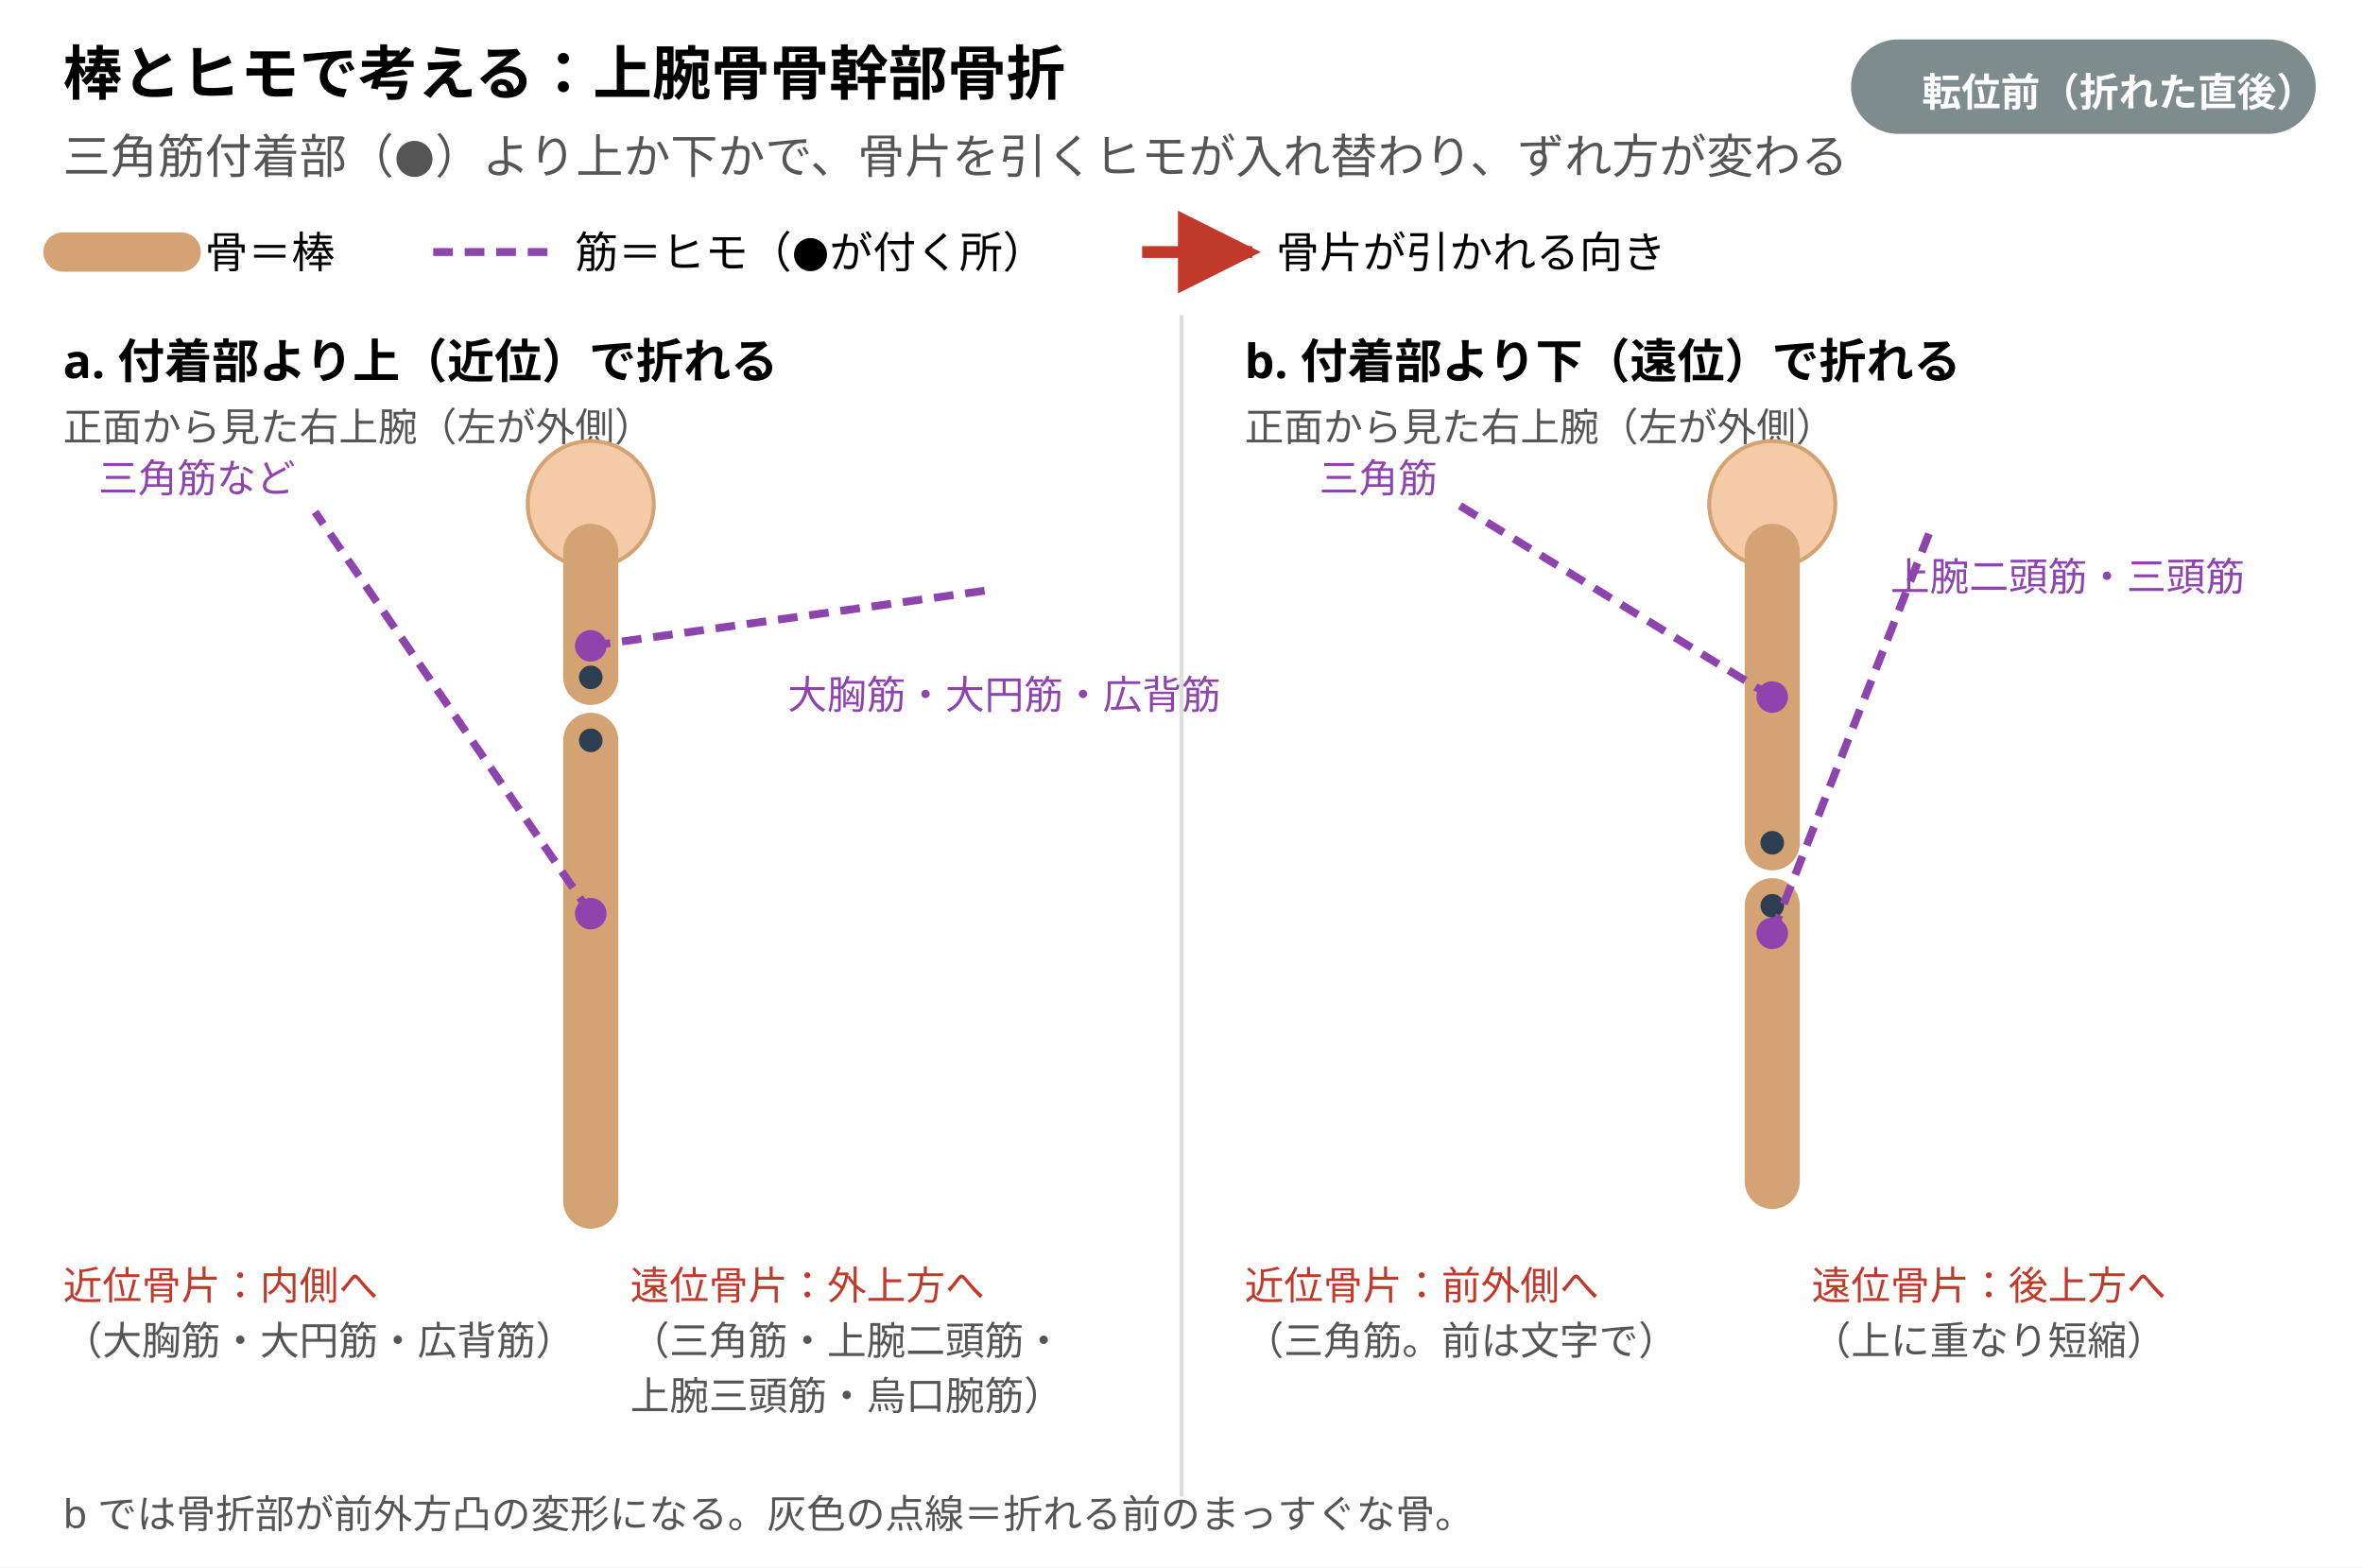
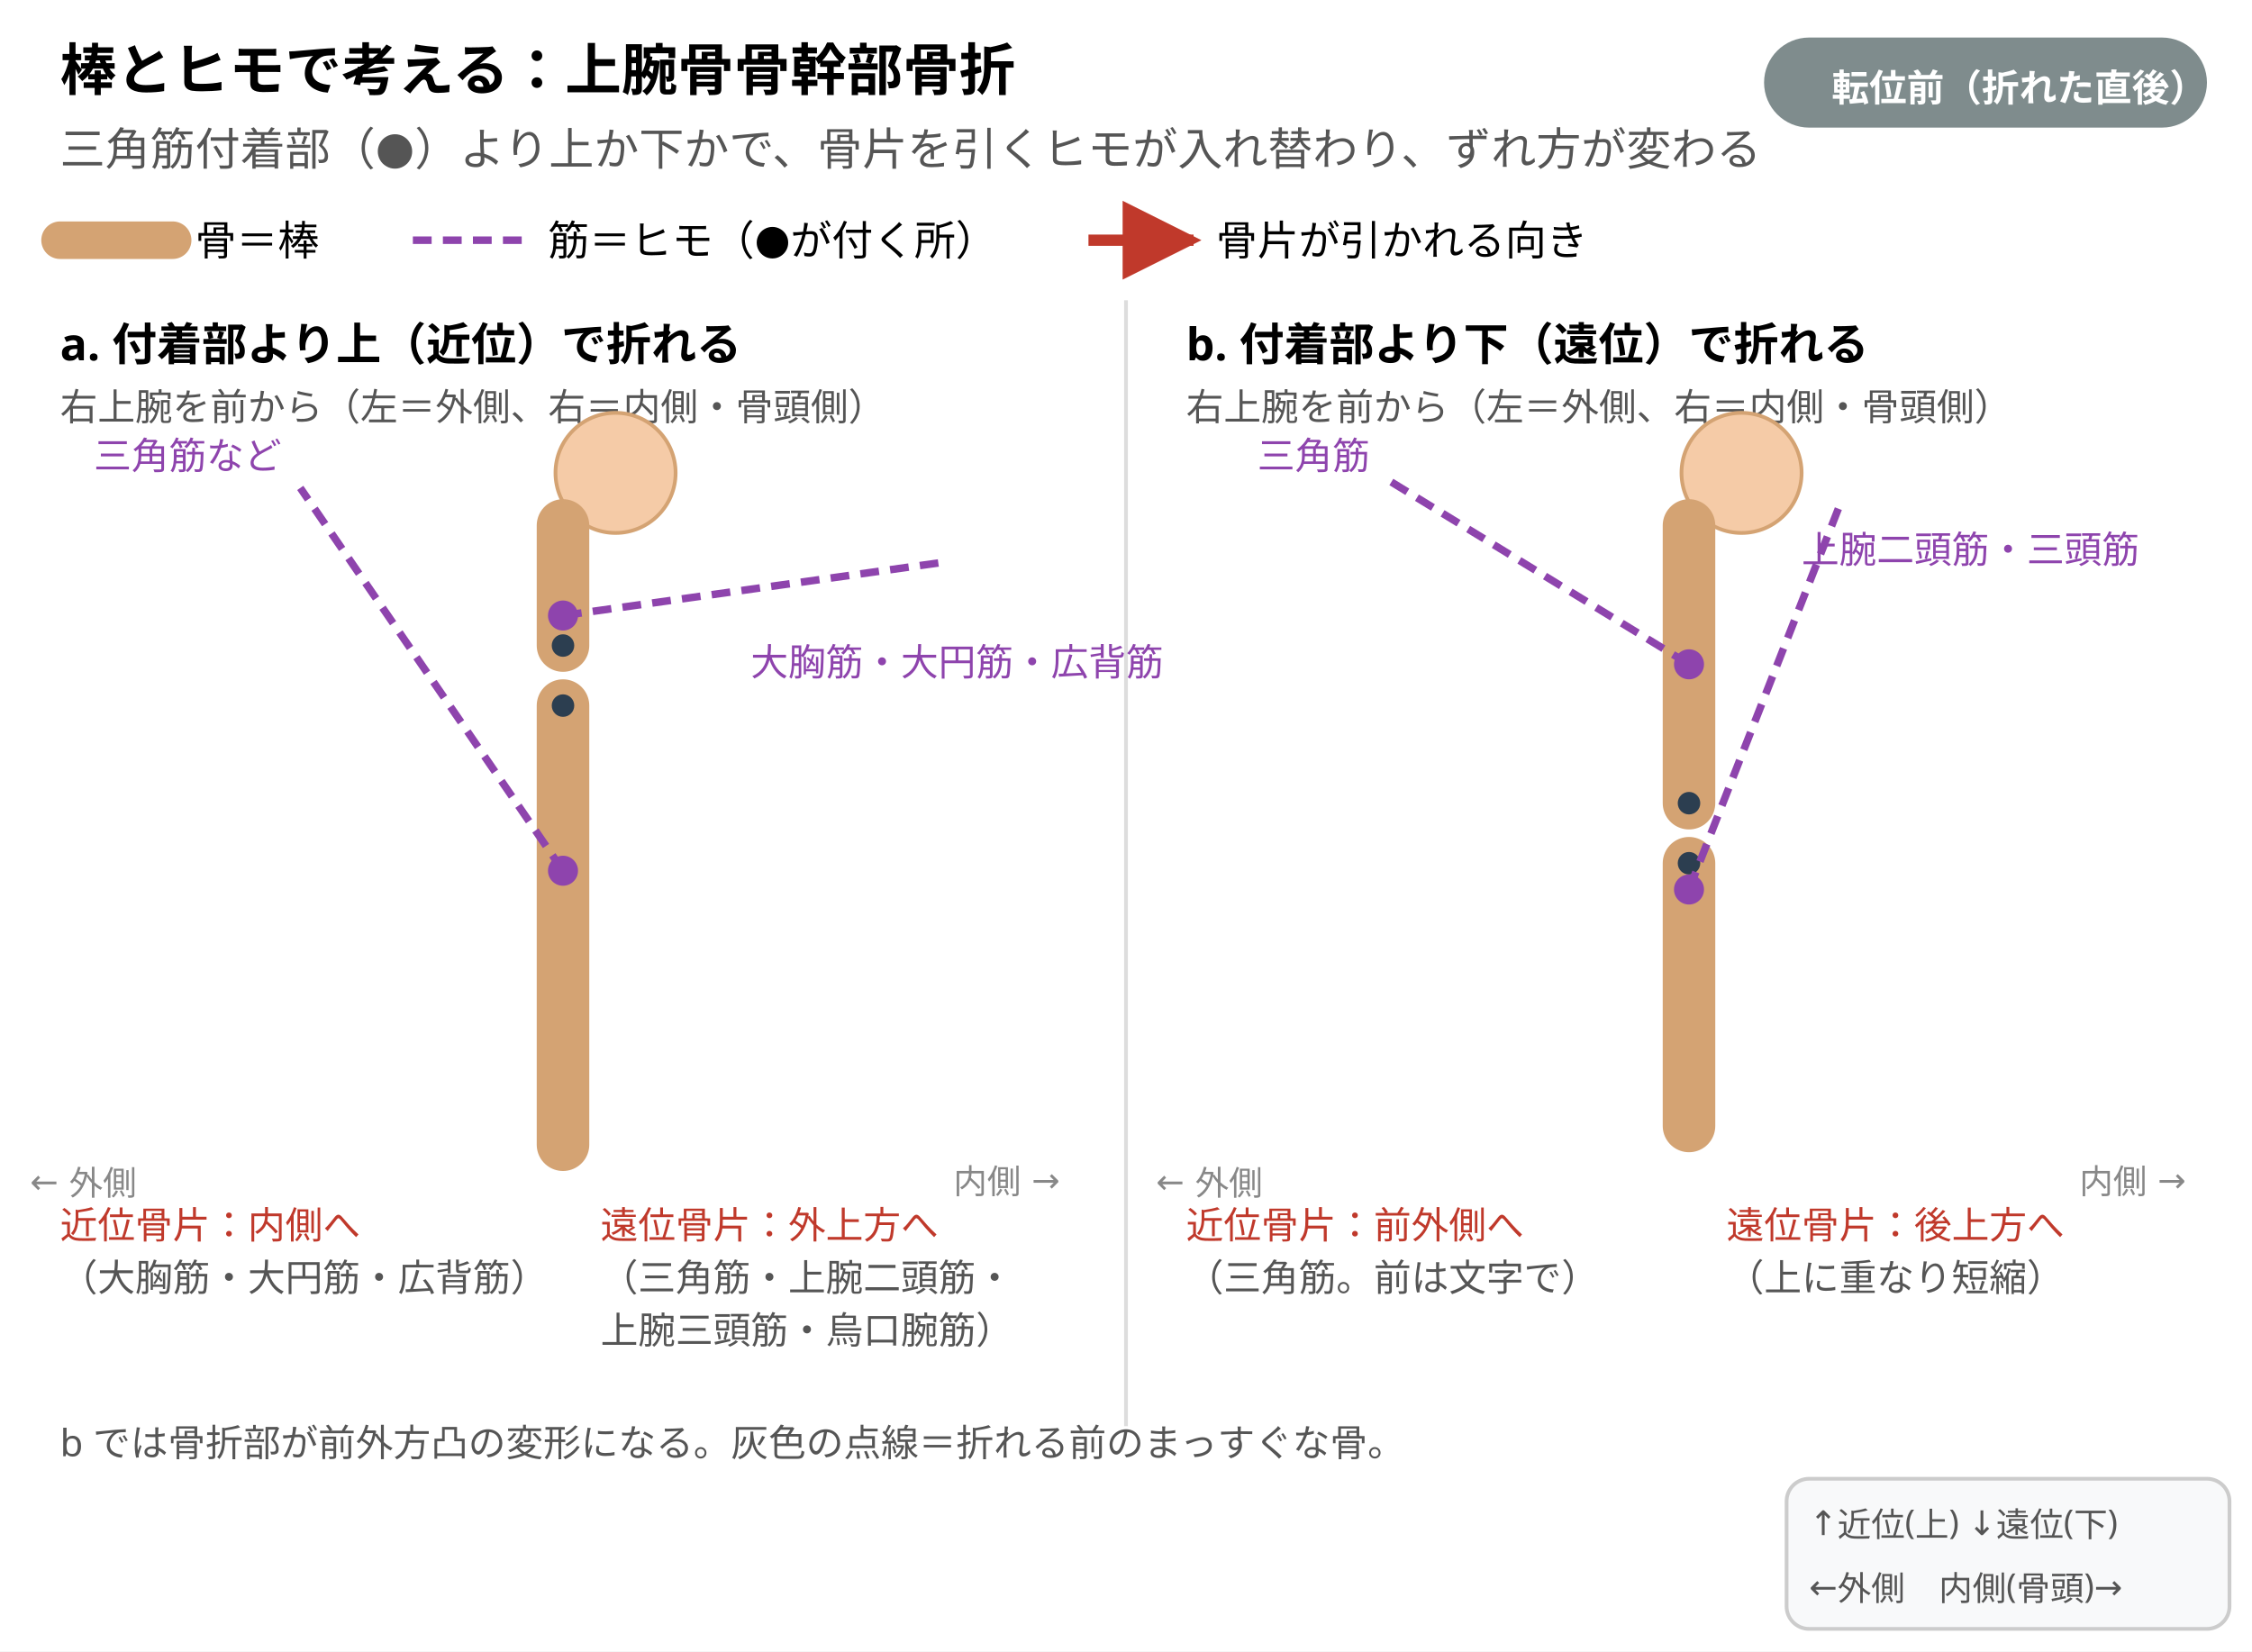
- <svg xmlns="http://www.w3.org/2000/svg" viewBox="0 0 600 398" font-family="sans-serif" font-size="13">
+ <svg xmlns="http://www.w3.org/2000/svg" viewBox="0 0 600 440" font-family="sans-serif" font-size="13">
  <defs>
    <marker id="a" viewBox="0 0 10 10" refX="9" refY="5" markerWidth="7" markerHeight="7" orient="auto">
      <path d="M0,0L10,5L0,10z" fill="#c0392b" />
    </marker>
  </defs>
-   <rect width="600" height="398" fill="#fff" />
+   <rect width="600" height="440" fill="#fff" />
  <text x="16" y="24" font-size="15" fill="#000" font-weight="bold">棒とヒモで考える：上腕骨骨幹部骨折</text>
  <rect x="470" y="10" width="118" height="24" rx="12" fill="#7f8c8d" />
  <text x="488" y="27" font-size="10" fill="#fff" font-weight="bold">転位前（折れた直後）</text>
  <text x="16" y="44" font-size="12" fill="#555">三角筋付着部（●）より上か下かで、骨片を引くヒモが入れ替わり、ずれ方が変わる</text>
  <line x1="16" y1="64" x2="46" y2="64" stroke="#d4a373" stroke-width="10" stroke-linecap="round" />
  <text x="52" y="68" font-size="11" fill="#000">骨＝棒</text>
  <line x1="110" y1="64" x2="140" y2="64" stroke="#8e44ad" stroke-width="2" stroke-dasharray="5 3" />
  <text x="146" y="68" font-size="11" fill="#000">筋＝ヒモ（●が付く所）</text>
  <line x1="290" y1="64" x2="318" y2="64" stroke="#c0392b" stroke-width="3" marker-end="url(#a)" />
  <text x="324" y="68" font-size="11" fill="#000">骨片が引かれる向き</text>
  <line x1="300" y1="80" x2="300" y2="380" stroke="#ddd" />
  <text x="16" y="96" font-size="12" fill="#000" font-weight="bold">a. 付着部より上（近位）で折れる</text>
-   <text x="16" y="112" font-size="10" fill="#555">正面から見た右上腕（左が外側）</text>
+   <text x="16" y="112" font-size="10" fill="#555">右上腕を前から（左＝外側、右＝内側・骨頭側）</text>
  <text x="316" y="96" font-size="12" fill="#000" font-weight="bold">b. 付着部より下（遠位）で折れる</text>
-   <text x="316" y="112" font-size="10" fill="#555">正面から見た右上腕（左が外側）</text>
-   <circle cx="150" cy="128" r="16" fill="#f5cba7" stroke="#d4a373" />
+   <text x="316" y="112" font-size="10" fill="#555">右上腕を前から（左＝外側、右＝内側・骨頭側）</text>
+   <circle cx="164" cy="126" r="16" fill="#f5cba7" stroke="#d4a373" />
+   <text x="8" y="318" font-size="9" fill="#888">← 外側</text>
+   <text x="254" y="318" font-size="9" fill="#888">内側 →</text>
  <line x1="150" y1="140" x2="150" y2="172" stroke="#d4a373" stroke-width="14" stroke-linecap="round" />
  <circle cx="150" cy="172" r="3" fill="#2c3e50" />
  <line x1="150" y1="305" x2="150" y2="188" stroke="#d4a373" stroke-width="14" stroke-linecap="round" />
  <circle cx="150" cy="188" r="3" fill="#2c3e50" />
  <circle cx="150" cy="164" r="4" fill="#8e44ad" />
  <polyline points="150,164 250,150" stroke="#8e44ad" stroke-width="2" stroke-dasharray="5 3" fill="none" />
  <circle cx="150" cy="232" r="4" fill="#8e44ad" />
  <polyline points="150,232 80,130" stroke="#8e44ad" stroke-width="2" stroke-dasharray="5 3" fill="none" />
  <text x="200" y="180" font-size="10" fill="#8e44ad">大胸筋・大円筋・広背筋</text>
  <text x="25" y="125" font-size="10" fill="#8e44ad">三角筋など</text>
  <text x="16" y="330" font-size="10" fill="#c0392b">近位骨片：内側へ</text>
  <text x="16" y="344" font-size="10" fill="#555">（大胸筋・大円筋・広背筋）</text>
  <text x="160" y="330" font-size="10" fill="#c0392b">遠位骨片：外上方へ</text>
  <text x="160" y="344" font-size="10" fill="#555">（三角筋・上腕二頭筋・</text>
  <text x="160" y="358" font-size="10" fill="#555">上腕三頭筋・烏口腕筋）</text>
-   <circle cx="450" cy="128" r="16" fill="#f5cba7" stroke="#d4a373" />
+   <circle cx="464" cy="126" r="16" fill="#f5cba7" stroke="#d4a373" />
+   <text x="308" y="318" font-size="9" fill="#888">← 外側</text>
+   <text x="554" y="318" font-size="9" fill="#888">内側 →</text>
  <line x1="450" y1="140" x2="450" y2="214" stroke="#d4a373" stroke-width="14" stroke-linecap="round" />
  <circle cx="450" cy="214" r="3" fill="#2c3e50" />
  <line x1="450" y1="300" x2="450" y2="230" stroke="#d4a373" stroke-width="14" stroke-linecap="round" />
  <circle cx="450" cy="230" r="3" fill="#2c3e50" />
  <circle cx="450" cy="177" r="4" fill="#8e44ad" />
  <polyline points="450,177 370,128" stroke="#8e44ad" stroke-width="2" stroke-dasharray="5 3" fill="none" />
  <circle cx="450" cy="237" r="4" fill="#8e44ad" />
  <polyline points="450,237 490,135" stroke="#8e44ad" stroke-width="2" stroke-dasharray="5 3" fill="none" />
  <text x="335" y="125" font-size="10" fill="#8e44ad">三角筋</text>
  <text x="480" y="150" font-size="10" fill="#8e44ad">上腕二頭筋・三頭筋</text>
  <text x="316" y="330" font-size="10" fill="#c0392b">近位骨片：前外側へ</text>
  <text x="316" y="344" font-size="10" fill="#555">（三角筋。前は文字で）</text>
  <text x="460" y="330" font-size="10" fill="#c0392b">遠位骨片：後上方へ</text>
  <text x="460" y="344" font-size="10" fill="#555">（上に重なり短縮）</text>
  <text x="16" y="388" font-size="10" fill="#555">b では骨折部が前外方凸の変形になる。灰色の点線＝折れる前のまっすぐな骨。</text>
+   <rect x="476" y="394" width="118" height="40" rx="6" fill="#f8f9fa" stroke="#ccc" />
+   <text x="482" y="409" font-size="9" fill="#555">↑近位(上) ↓遠位(下)</text>
+   <text x="482" y="426" font-size="9" fill="#555">←外側　内側(骨頭)→</text>
</svg>
